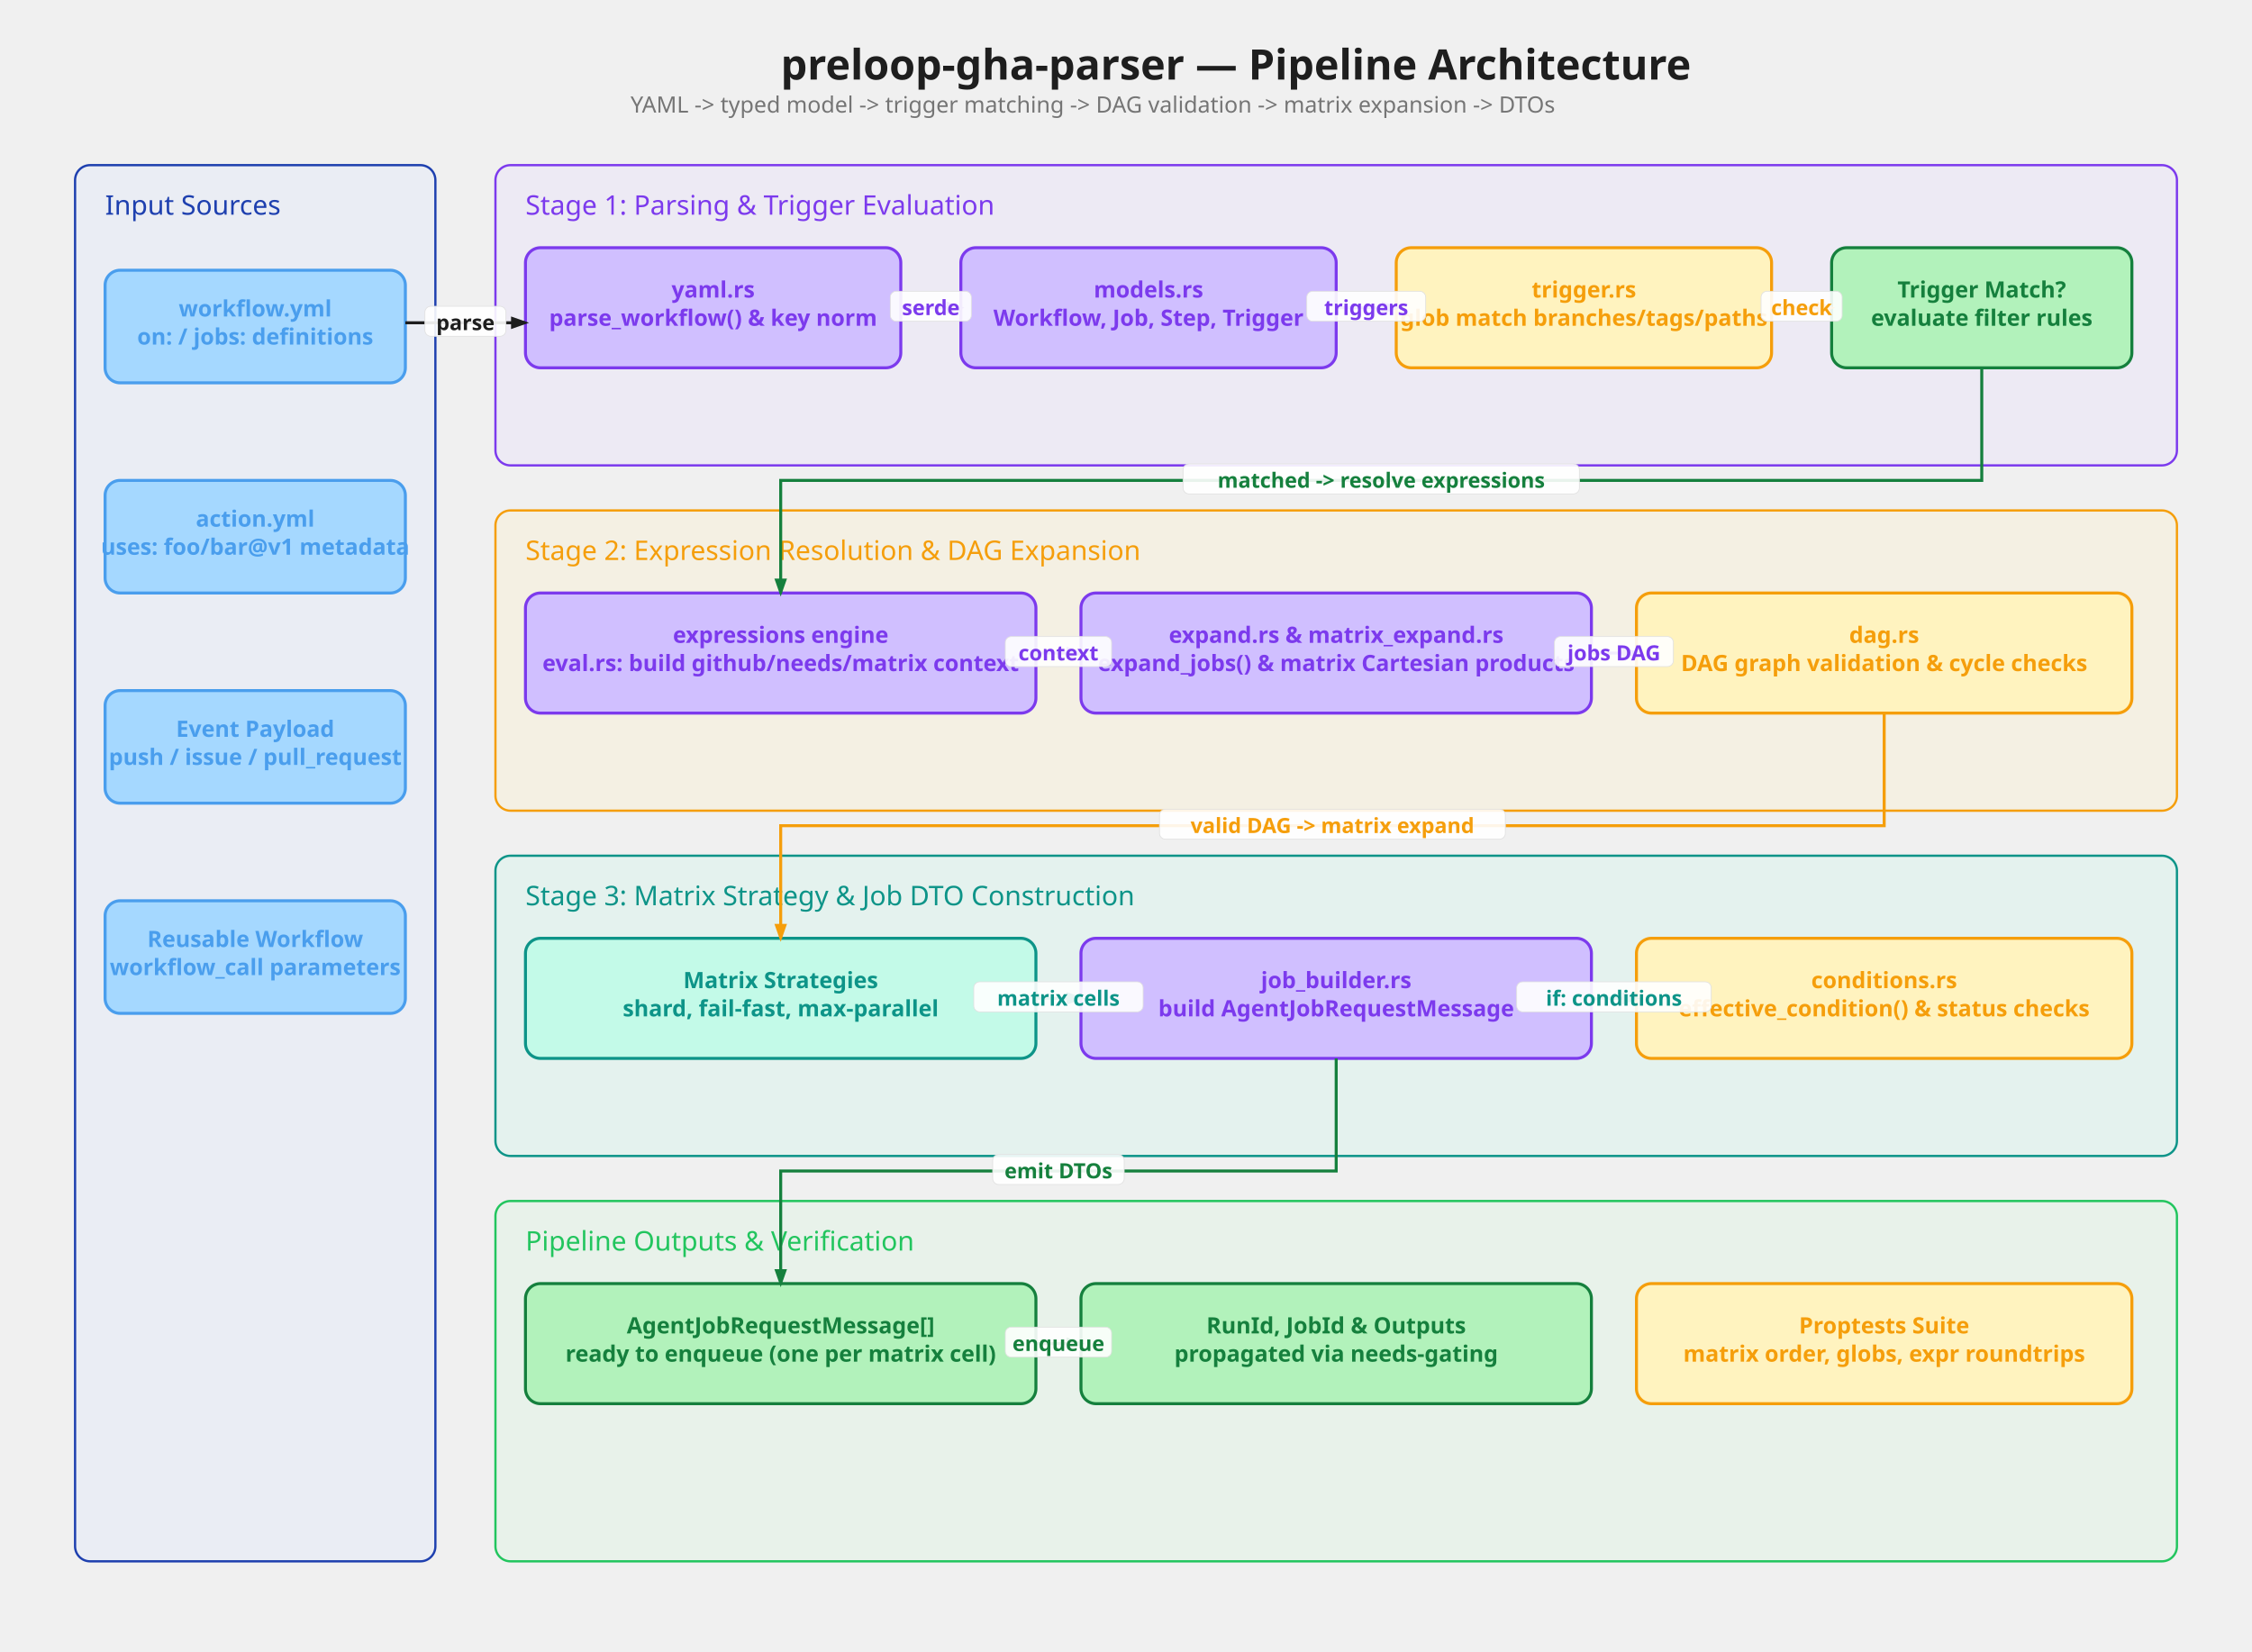
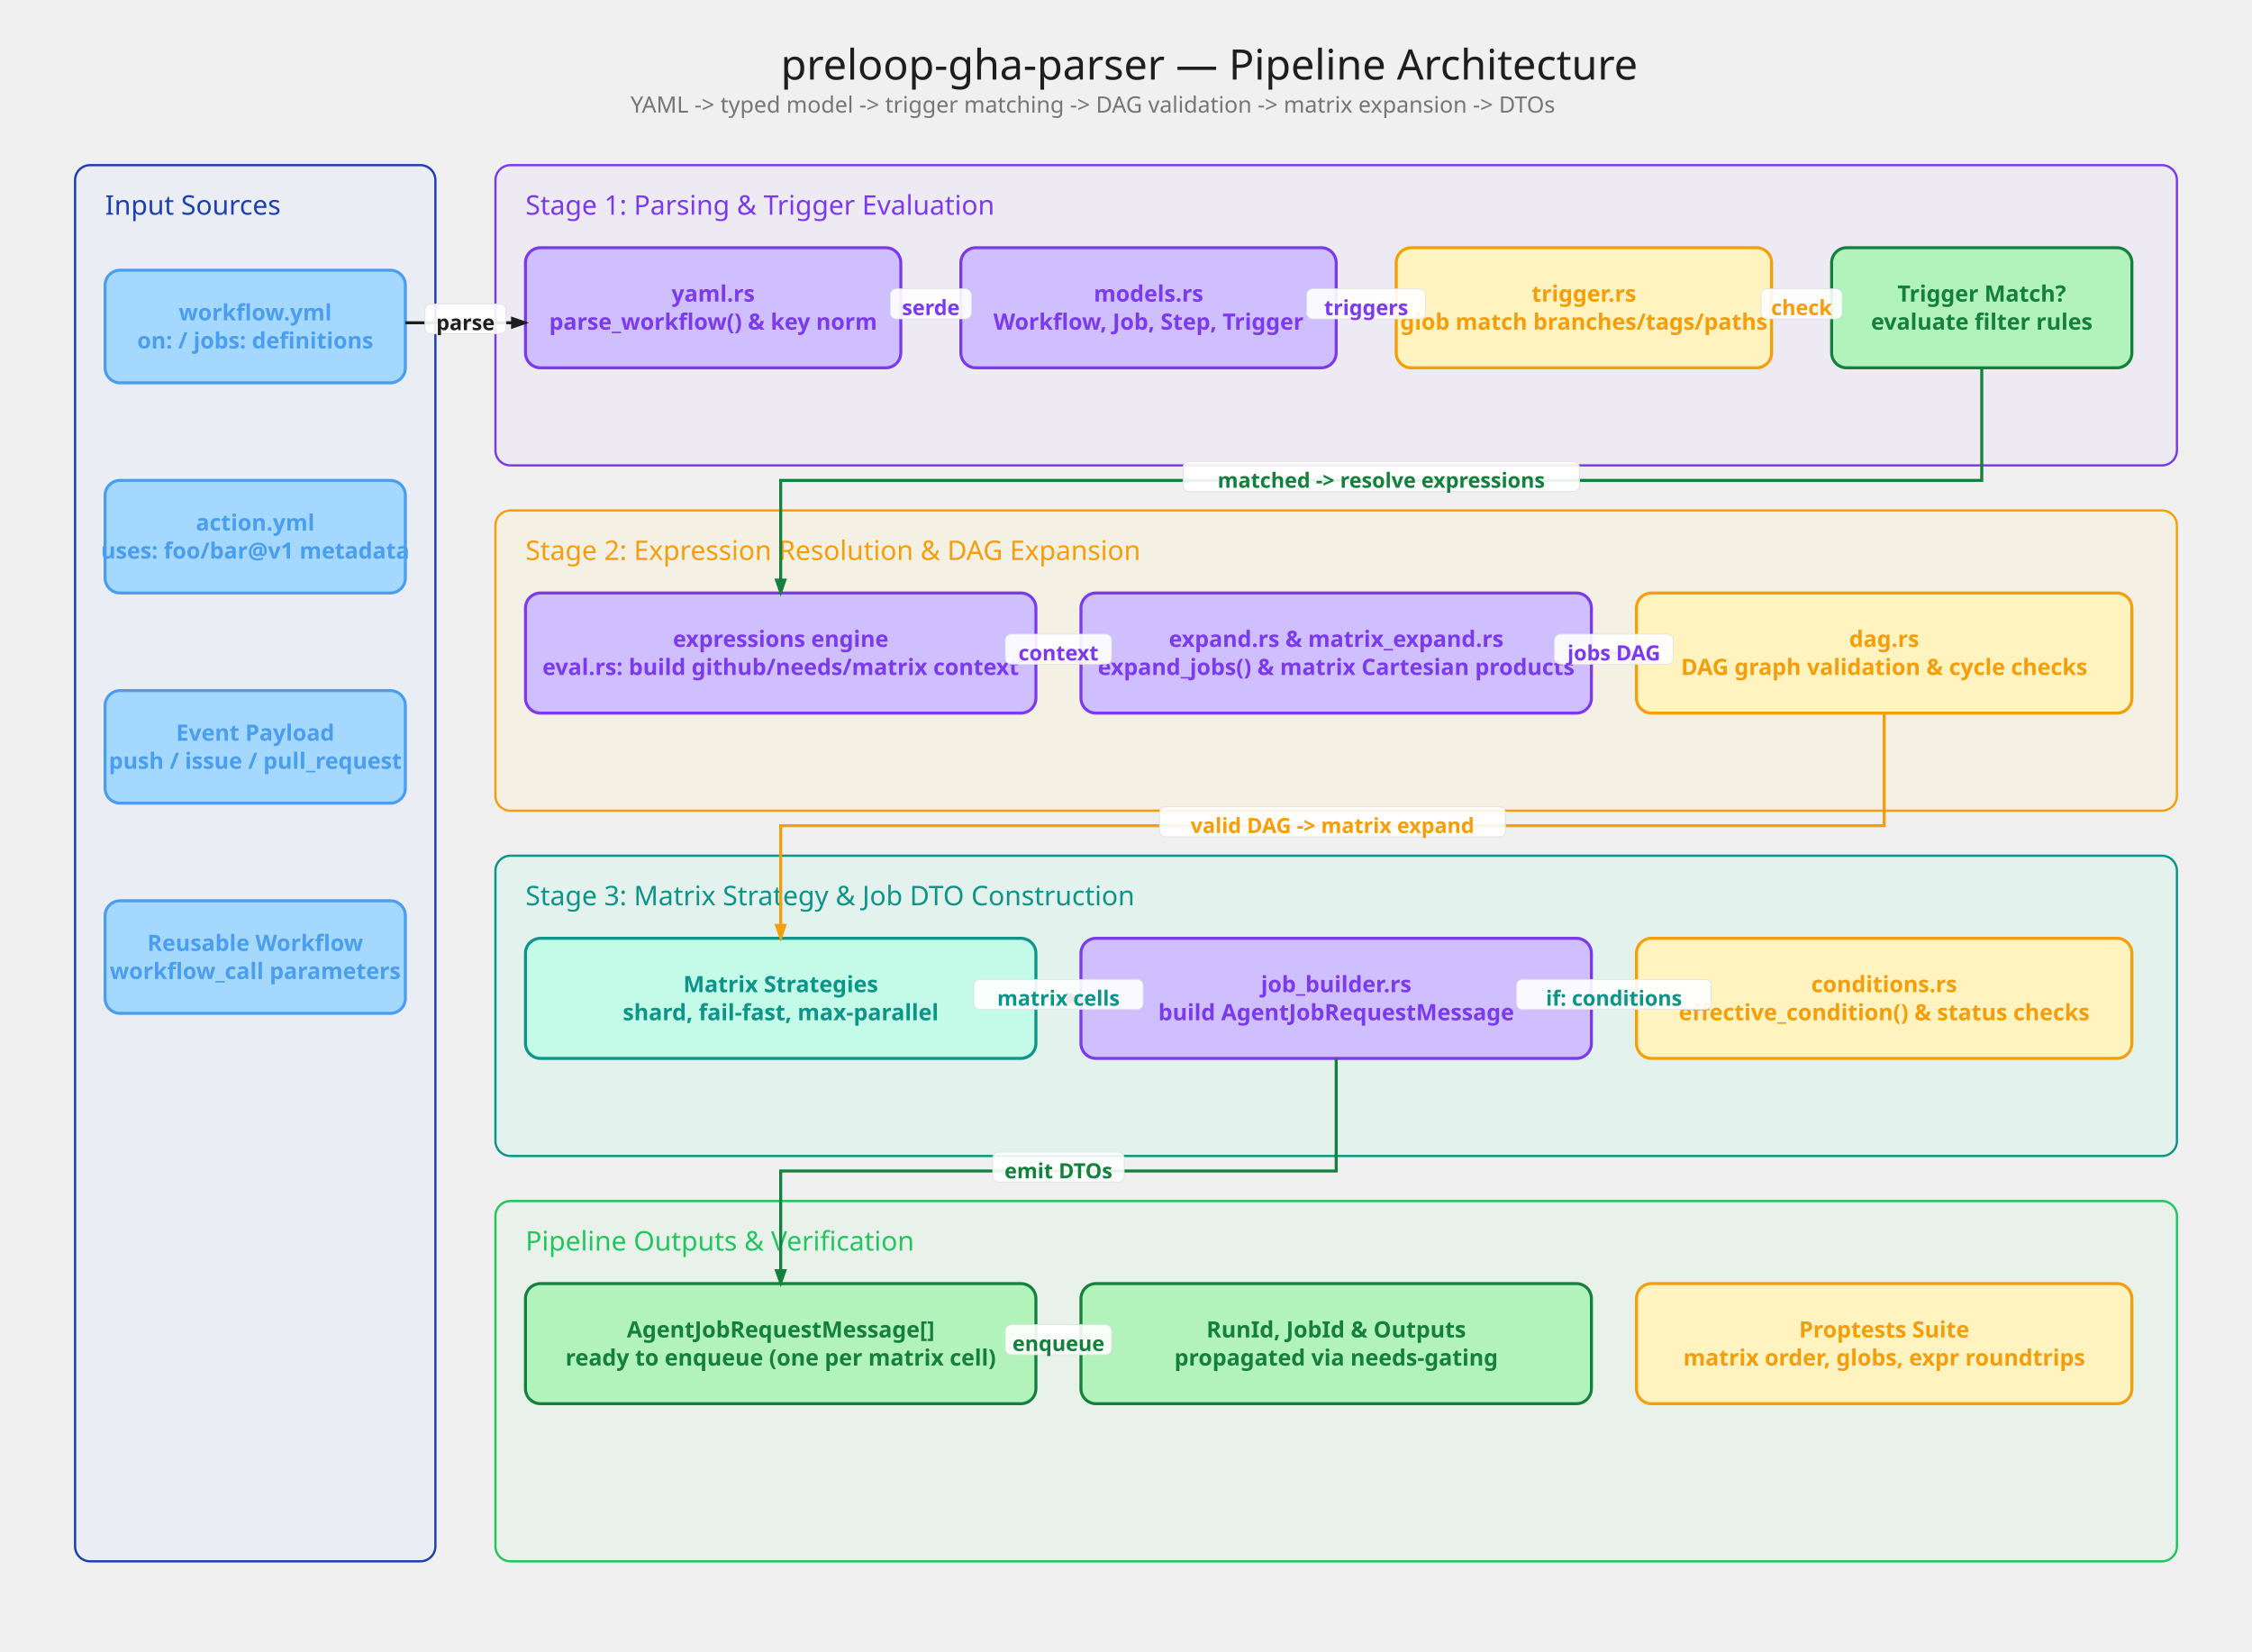
<svg xmlns="http://www.w3.org/2000/svg" viewBox="0 0 1500 1100" width="1500" height="1100" style="background:#fff">
  <defs>
    <marker id="ah-dark" viewBox="0 0 10 10" refX="8" refY="5" markerWidth="6" markerHeight="6" orient="auto-start-reverse">
      <path d="M 0 1.5 L 10 5 L 0 8.5 z" fill="#1e1e1e" />
    </marker>
    <marker id="ah-green" viewBox="0 0 10 10" refX="8" refY="5" markerWidth="6" markerHeight="6" orient="auto-start-reverse">
      <path d="M 0 1.5 L 10 5 L 0 8.5 z" fill="#15803d" />
    </marker>
    <marker id="ah-purple" viewBox="0 0 10 10" refX="8" refY="5" markerWidth="6" markerHeight="6" orient="auto-start-reverse">
      <path d="M 0 1.5 L 10 5 L 0 8.5 z" fill="#7c3aed" />
    </marker>
-     <marker id="ah-amber" viewBox="0 0 10 10" refX="8" refY="5" markerWidth="6" markerHeight="6" orient="auto-start-reverse">
+     <marker id="ah-orange" viewBox="0 0 10 10" refX="8" refY="5" markerWidth="6" markerHeight="6" orient="auto-start-reverse">
      <path d="M 0 1.5 L 10 5 L 0 8.5 z" fill="#f59e0b" />
    </marker>
-     <marker id="ah-blue" viewBox="0 0 10 10" refX="8" refY="5" markerWidth="6" markerHeight="6" orient="auto-start-reverse">
-       <path d="M 0 1.5 L 10 5 L 0 8.5 z" fill="#4a9eed" />
-     </marker>
-     <marker id="ah-magenta" viewBox="0 0 10 10" refX="8" refY="5" markerWidth="6" markerHeight="6" orient="auto-start-reverse">
-       <path d="M 0 1.5 L 10 5 L 0 8.5 z" fill="#a21caf" />
-     </marker>
-     <marker id="ah-teal" viewBox="0 0 10 10" refX="8" refY="5" markerWidth="6" markerHeight="6" orient="auto-start-reverse">
-       <path d="M 0 1.5 L 10 5 L 0 8.5 z" fill="#0d9488" />
-     </marker>
-     <marker id="ah-red" viewBox="0 0 10 10" refX="8" refY="5" markerWidth="6" markerHeight="6" orient="auto-start-reverse">
-       <path d="M 0 1.5 L 10 5 L 0 8.5 z" fill="#ef4444" />
-     </marker>
-     <marker id="ah-orange" viewBox="0 0 10 10" refX="8" refY="5" markerWidth="6" markerHeight="6" orient="auto-start-reverse">
-       <path d="M 0 1.5 L 10 5 L 0 8.5 z" fill="#b45309" />
-     </marker>
-     <marker id="ah-navy" viewBox="0 0 10 10" refX="8" refY="5" markerWidth="6" markerHeight="6" orient="auto-start-reverse">
-       <path d="M 0 1.5 L 10 5 L 0 8.5 z" fill="#1e40af" />
-     </marker>
-     <marker id="ah-darkred" viewBox="0 0 10 10" refX="8" refY="5" markerWidth="6" markerHeight="6" orient="auto-start-reverse">
-       <path d="M 0 1.5 L 10 5 L 0 8.5 z" fill="#7f1d1d" />
-     </marker>
-     <marker id="ah-deepviolet" viewBox="0 0 10 10" refX="8" refY="5" markerWidth="6" markerHeight="6" orient="auto-start-reverse">
-       <path d="M 0 1.5 L 10 5 L 0 8.5 z" fill="#5b21b6" />
-     </marker>
-     <marker id="ah-darkteal" viewBox="0 0 10 10" refX="8" refY="5" markerWidth="6" markerHeight="6" orient="auto-start-reverse">
-       <path d="M 0 1.5 L 10 5 L 0 8.5 z" fill="#0f766e" />
-     </marker>
-     <marker id="arrowhead" viewBox="0 0 10 10" refX="8" refY="5" markerWidth="6" markerHeight="6" orient="auto-start-reverse">
-       <path d="M 0 1.5 L 10 5 L 0 8.5 z" fill="#1e1e1e" />
-     </marker>
  </defs>
-   <text x="520" y="53.0" font-size="28" font-family="system-ui, sans-serif" fill="#1e1e1e" font-weight="700">preloop-gha-parser — Pipeline Architecture</text>
-   <text x="420" y="75.0" font-size="15" font-family="system-ui, sans-serif" fill="#757575" font-weight="500">YAML -&gt; typed model -&gt; trigger matching -&gt; DAG validation -&gt; matrix expansion -&gt; DTOs</text>
+   <text x="520" y="53.0" font-size="28" font-family="system-ui, sans-serif" fill="#1e1e1e" font-weight="500">preloop-gha-parser — Pipeline Architecture</text>
+   <text x="420" y="75.0" font-size="15" font-family="system-ui, sans-serif" fill="#757575" font-weight="400">YAML -&gt; typed model -&gt; trigger matching -&gt; DAG validation -&gt; matrix expansion -&gt; DTOs</text>
  <rect x="50" y="110" width="240" height="930" rx="10" fill="#dbe4ff" fill-opacity="0.25" stroke="#1e40af" stroke-width="1.5" />
  <text x="70" y="143.0" font-size="18" font-family="system-ui, sans-serif" fill="#1e40af" font-weight="500">Input Sources</text>
  <rect x="70" y="180" width="200" height="75" rx="10" fill="#a5d8ff" stroke="#4a9eed" stroke-width="2" />
-   <text x="170.0" y="210.8" text-anchor="middle" font-size="15" font-family="system-ui, sans-serif" fill="#4a9eed" font-weight="600">workflow.yml</text>
-   <text x="170.0" y="229.5" text-anchor="middle" font-size="15" font-family="system-ui, sans-serif" fill="#4a9eed" font-weight="600">on: / jobs: definitions</text>
+   <text x="170" y="213.4" text-anchor="middle" font-size="15" font-family="system-ui, sans-serif" fill="#4a9eed" font-weight="600">workflow.yml</text>
+   <text x="170" y="232.1" text-anchor="middle" font-size="15" font-family="system-ui, sans-serif" fill="#4a9eed" font-weight="600">on: / jobs: definitions</text>
  <rect x="70" y="320" width="200" height="75" rx="10" fill="#a5d8ff" stroke="#4a9eed" stroke-width="2" />
-   <text x="170.0" y="350.8" text-anchor="middle" font-size="15" font-family="system-ui, sans-serif" fill="#4a9eed" font-weight="600">action.yml</text>
-   <text x="170.0" y="369.5" text-anchor="middle" font-size="15" font-family="system-ui, sans-serif" fill="#4a9eed" font-weight="600">uses: foo/bar@v1 metadata</text>
+   <text x="170" y="353.4" text-anchor="middle" font-size="15" font-family="system-ui, sans-serif" fill="#4a9eed" font-weight="600">action.yml</text>
+   <text x="170" y="372.1" text-anchor="middle" font-size="15" font-family="system-ui, sans-serif" fill="#4a9eed" font-weight="600">uses: foo/bar@v1 metadata</text>
  <rect x="70" y="460" width="200" height="75" rx="10" fill="#a5d8ff" stroke="#4a9eed" stroke-width="2" />
-   <text x="170.0" y="490.8" text-anchor="middle" font-size="15" font-family="system-ui, sans-serif" fill="#4a9eed" font-weight="600">Event Payload</text>
-   <text x="170.0" y="509.5" text-anchor="middle" font-size="15" font-family="system-ui, sans-serif" fill="#4a9eed" font-weight="600">push / issue / pull_request</text>
+   <text x="170" y="493.4" text-anchor="middle" font-size="15" font-family="system-ui, sans-serif" fill="#4a9eed" font-weight="600">Event Payload</text>
+   <text x="170" y="512.1" text-anchor="middle" font-size="15" font-family="system-ui, sans-serif" fill="#4a9eed" font-weight="600">push / issue / pull_request</text>
  <rect x="70" y="600" width="200" height="75" rx="10" fill="#a5d8ff" stroke="#4a9eed" stroke-width="2" />
-   <text x="170.0" y="630.8" text-anchor="middle" font-size="15" font-family="system-ui, sans-serif" fill="#4a9eed" font-weight="600">Reusable Workflow</text>
-   <text x="170.0" y="649.5" text-anchor="middle" font-size="15" font-family="system-ui, sans-serif" fill="#4a9eed" font-weight="600">workflow_call parameters</text>
+   <text x="170" y="633.4" text-anchor="middle" font-size="15" font-family="system-ui, sans-serif" fill="#4a9eed" font-weight="600">Reusable Workflow</text>
+   <text x="170" y="652.1" text-anchor="middle" font-size="15" font-family="system-ui, sans-serif" fill="#4a9eed" font-weight="600">workflow_call parameters</text>
  <rect x="330" y="110" width="1120" height="200" rx="10" fill="#e5dbff" fill-opacity="0.25" stroke="#7c3aed" stroke-width="1.5" />
  <text x="350" y="143.0" font-size="18" font-family="system-ui, sans-serif" fill="#7c3aed" font-weight="500">Stage 1: Parsing &amp; Trigger Evaluation</text>
  <rect x="350" y="165" width="250" height="80" rx="10" fill="#d0bfff" stroke="#7c3aed" stroke-width="2" />
-   <text x="475.0" y="198.2" text-anchor="middle" font-size="15" font-family="system-ui, sans-serif" fill="#7c3aed" font-weight="600">yaml.rs</text>
-   <text x="475.0" y="217.0" text-anchor="middle" font-size="15" font-family="system-ui, sans-serif" fill="#7c3aed" font-weight="600">parse_workflow() &amp; key norm</text>
+   <text x="475" y="200.9" text-anchor="middle" font-size="15" font-family="system-ui, sans-serif" fill="#7c3aed" font-weight="600">yaml.rs</text>
+   <text x="475" y="219.6" text-anchor="middle" font-size="15" font-family="system-ui, sans-serif" fill="#7c3aed" font-weight="600">parse_workflow() &amp; key norm</text>
  <rect x="640" y="165" width="250" height="80" rx="10" fill="#d0bfff" stroke="#7c3aed" stroke-width="2" />
-   <text x="765.0" y="198.2" text-anchor="middle" font-size="15" font-family="system-ui, sans-serif" fill="#7c3aed" font-weight="600">models.rs</text>
-   <text x="765.0" y="217.0" text-anchor="middle" font-size="15" font-family="system-ui, sans-serif" fill="#7c3aed" font-weight="600">Workflow, Job, Step, Trigger</text>
+   <text x="765" y="200.9" text-anchor="middle" font-size="15" font-family="system-ui, sans-serif" fill="#7c3aed" font-weight="600">models.rs</text>
+   <text x="765" y="219.6" text-anchor="middle" font-size="15" font-family="system-ui, sans-serif" fill="#7c3aed" font-weight="600">Workflow, Job, Step, Trigger</text>
  <rect x="930" y="165" width="250" height="80" rx="10" fill="#fff3bf" stroke="#f59e0b" stroke-width="2" />
-   <text x="1055.0" y="198.2" text-anchor="middle" font-size="15" font-family="system-ui, sans-serif" fill="#f59e0b" font-weight="600">trigger.rs</text>
-   <text x="1055.0" y="217.0" text-anchor="middle" font-size="15" font-family="system-ui, sans-serif" fill="#f59e0b" font-weight="600">glob match branches/tags/paths</text>
+   <text x="1055" y="200.9" text-anchor="middle" font-size="15" font-family="system-ui, sans-serif" fill="#f59e0b" font-weight="600">trigger.rs</text>
+   <text x="1055" y="219.6" text-anchor="middle" font-size="15" font-family="system-ui, sans-serif" fill="#f59e0b" font-weight="600">glob match branches/tags/paths</text>
  <rect x="1220" y="165" width="200" height="80" rx="10" fill="#b2f2bb" stroke="#15803d" stroke-width="2" />
-   <text x="1320.0" y="198.2" text-anchor="middle" font-size="15" font-family="system-ui, sans-serif" fill="#15803d" font-weight="600">Trigger Match?</text>
-   <text x="1320.0" y="217.0" text-anchor="middle" font-size="15" font-family="system-ui, sans-serif" fill="#15803d" font-weight="600">evaluate filter rules</text>
+   <text x="1320" y="200.9" text-anchor="middle" font-size="15" font-family="system-ui, sans-serif" fill="#15803d" font-weight="600">Trigger Match?</text>
+   <text x="1320" y="219.6" text-anchor="middle" font-size="15" font-family="system-ui, sans-serif" fill="#15803d" font-weight="600">evaluate filter rules</text>
  <rect x="330" y="340" width="1120" height="200" rx="10" fill="#fff3bf" fill-opacity="0.25" stroke="#f59e0b" stroke-width="1.5" />
  <text x="350" y="373.0" font-size="18" font-family="system-ui, sans-serif" fill="#f59e0b" font-weight="500">Stage 2: Expression Resolution &amp; DAG Expansion</text>
  <rect x="350" y="395" width="340" height="80" rx="10" fill="#d0bfff" stroke="#7c3aed" stroke-width="2" />
-   <text x="520.0" y="428.2" text-anchor="middle" font-size="15" font-family="system-ui, sans-serif" fill="#7c3aed" font-weight="600">expressions engine</text>
-   <text x="520.0" y="447.0" text-anchor="middle" font-size="15" font-family="system-ui, sans-serif" fill="#7c3aed" font-weight="600">eval.rs: build github/needs/matrix context</text>
+   <text x="520" y="430.9" text-anchor="middle" font-size="15" font-family="system-ui, sans-serif" fill="#7c3aed" font-weight="600">expressions engine</text>
+   <text x="520" y="449.6" text-anchor="middle" font-size="15" font-family="system-ui, sans-serif" fill="#7c3aed" font-weight="600">eval.rs: build github/needs/matrix context</text>
  <rect x="720" y="395" width="340" height="80" rx="10" fill="#d0bfff" stroke="#7c3aed" stroke-width="2" />
-   <text x="890.0" y="428.2" text-anchor="middle" font-size="15" font-family="system-ui, sans-serif" fill="#7c3aed" font-weight="600">expand.rs &amp; matrix_expand.rs</text>
-   <text x="890.0" y="447.0" text-anchor="middle" font-size="15" font-family="system-ui, sans-serif" fill="#7c3aed" font-weight="600">expand_jobs() &amp; matrix Cartesian products</text>
+   <text x="890" y="430.9" text-anchor="middle" font-size="15" font-family="system-ui, sans-serif" fill="#7c3aed" font-weight="600">expand.rs &amp; matrix_expand.rs</text>
+   <text x="890" y="449.6" text-anchor="middle" font-size="15" font-family="system-ui, sans-serif" fill="#7c3aed" font-weight="600">expand_jobs() &amp; matrix Cartesian products</text>
  <rect x="1090" y="395" width="330" height="80" rx="10" fill="#fff3bf" stroke="#f59e0b" stroke-width="2" />
-   <text x="1255.0" y="428.2" text-anchor="middle" font-size="15" font-family="system-ui, sans-serif" fill="#f59e0b" font-weight="600">dag.rs</text>
-   <text x="1255.0" y="447.0" text-anchor="middle" font-size="15" font-family="system-ui, sans-serif" fill="#f59e0b" font-weight="600">DAG graph validation &amp; cycle checks</text>
+   <text x="1255" y="430.9" text-anchor="middle" font-size="15" font-family="system-ui, sans-serif" fill="#f59e0b" font-weight="600">dag.rs</text>
+   <text x="1255" y="449.6" text-anchor="middle" font-size="15" font-family="system-ui, sans-serif" fill="#f59e0b" font-weight="600">DAG graph validation &amp; cycle checks</text>
  <rect x="330" y="570" width="1120" height="200" rx="10" fill="#c3fae8" fill-opacity="0.25" stroke="#0d9488" stroke-width="1.5" />
  <text x="350" y="603.0" font-size="18" font-family="system-ui, sans-serif" fill="#0d9488" font-weight="500">Stage 3: Matrix Strategy &amp; Job DTO Construction</text>
  <rect x="350" y="625" width="340" height="80" rx="10" fill="#c3fae8" stroke="#0d9488" stroke-width="2" />
-   <text x="520.0" y="658.2" text-anchor="middle" font-size="15" font-family="system-ui, sans-serif" fill="#0d9488" font-weight="600">Matrix Strategies</text>
-   <text x="520.0" y="677.0" text-anchor="middle" font-size="15" font-family="system-ui, sans-serif" fill="#0d9488" font-weight="600">shard, fail-fast, max-parallel</text>
+   <text x="520" y="660.9" text-anchor="middle" font-size="15" font-family="system-ui, sans-serif" fill="#0d9488" font-weight="600">Matrix Strategies</text>
+   <text x="520" y="679.6" text-anchor="middle" font-size="15" font-family="system-ui, sans-serif" fill="#0d9488" font-weight="600">shard, fail-fast, max-parallel</text>
  <rect x="720" y="625" width="340" height="80" rx="10" fill="#d0bfff" stroke="#7c3aed" stroke-width="2" />
-   <text x="890.0" y="658.2" text-anchor="middle" font-size="15" font-family="system-ui, sans-serif" fill="#7c3aed" font-weight="600">job_builder.rs</text>
-   <text x="890.0" y="677.0" text-anchor="middle" font-size="15" font-family="system-ui, sans-serif" fill="#7c3aed" font-weight="600">build AgentJobRequestMessage</text>
+   <text x="890" y="660.9" text-anchor="middle" font-size="15" font-family="system-ui, sans-serif" fill="#7c3aed" font-weight="600">job_builder.rs</text>
+   <text x="890" y="679.6" text-anchor="middle" font-size="15" font-family="system-ui, sans-serif" fill="#7c3aed" font-weight="600">build AgentJobRequestMessage</text>
  <rect x="1090" y="625" width="330" height="80" rx="10" fill="#fff3bf" stroke="#f59e0b" stroke-width="2" />
-   <text x="1255.0" y="658.2" text-anchor="middle" font-size="15" font-family="system-ui, sans-serif" fill="#f59e0b" font-weight="600">conditions.rs</text>
-   <text x="1255.0" y="677.0" text-anchor="middle" font-size="15" font-family="system-ui, sans-serif" fill="#f59e0b" font-weight="600">effective_condition() &amp; status checks</text>
+   <text x="1255" y="660.9" text-anchor="middle" font-size="15" font-family="system-ui, sans-serif" fill="#f59e0b" font-weight="600">conditions.rs</text>
+   <text x="1255" y="679.6" text-anchor="middle" font-size="15" font-family="system-ui, sans-serif" fill="#f59e0b" font-weight="600">effective_condition() &amp; status checks</text>
  <rect x="330" y="800" width="1120" height="240" rx="10" fill="#d3f9d8" fill-opacity="0.25" stroke="#22c55e" stroke-width="1.5" />
  <text x="350" y="833.0" font-size="18" font-family="system-ui, sans-serif" fill="#22c55e" font-weight="500">Pipeline Outputs &amp; Verification</text>
  <rect x="350" y="855" width="340" height="80" rx="10" fill="#b2f2bb" stroke="#15803d" stroke-width="2" />
-   <text x="520.0" y="888.2" text-anchor="middle" font-size="15" font-family="system-ui, sans-serif" fill="#15803d" font-weight="600">AgentJobRequestMessage[]</text>
-   <text x="520.0" y="907.0" text-anchor="middle" font-size="15" font-family="system-ui, sans-serif" fill="#15803d" font-weight="600">ready to enqueue (one per matrix cell)</text>
+   <text x="520" y="890.9" text-anchor="middle" font-size="15" font-family="system-ui, sans-serif" fill="#15803d" font-weight="600">AgentJobRequestMessage[]</text>
+   <text x="520" y="909.6" text-anchor="middle" font-size="15" font-family="system-ui, sans-serif" fill="#15803d" font-weight="600">ready to enqueue (one per matrix cell)</text>
  <rect x="720" y="855" width="340" height="80" rx="10" fill="#b2f2bb" stroke="#15803d" stroke-width="2" />
-   <text x="890.0" y="888.2" text-anchor="middle" font-size="15" font-family="system-ui, sans-serif" fill="#15803d" font-weight="600">RunId, JobId &amp; Outputs</text>
-   <text x="890.0" y="907.0" text-anchor="middle" font-size="15" font-family="system-ui, sans-serif" fill="#15803d" font-weight="600">propagated via needs-gating</text>
+   <text x="890" y="890.9" text-anchor="middle" font-size="15" font-family="system-ui, sans-serif" fill="#15803d" font-weight="600">RunId, JobId &amp; Outputs</text>
+   <text x="890" y="909.6" text-anchor="middle" font-size="15" font-family="system-ui, sans-serif" fill="#15803d" font-weight="600">propagated via needs-gating</text>
  <rect x="1090" y="855" width="330" height="80" rx="10" fill="#fff3bf" stroke="#f59e0b" stroke-width="2" />
-   <text x="1255.0" y="888.2" text-anchor="middle" font-size="15" font-family="system-ui, sans-serif" fill="#f59e0b" font-weight="600">Proptests Suite</text>
-   <text x="1255.0" y="907.0" text-anchor="middle" font-size="15" font-family="system-ui, sans-serif" fill="#f59e0b" font-weight="600">matrix order, globs, expr roundtrips</text>
-   <path d="M 270.0,215.0 L 350.0,215.0" stroke="#1e1e1e" stroke-width="2" marker-end="url(#ah-dark)" fill="none" />
-   <rect x="283.0" y="204.0" width="54.0" height="20.0" rx="4" fill="#ffffff" fill-opacity="0.9" stroke="#e0e0e0" stroke-width="0.5" />
+   <text x="1255" y="890.9" text-anchor="middle" font-size="15" font-family="system-ui, sans-serif" fill="#f59e0b" font-weight="600">Proptests Suite</text>
+   <text x="1255" y="909.6" text-anchor="middle" font-size="15" font-family="system-ui, sans-serif" fill="#f59e0b" font-weight="600">matrix order, globs, expr roundtrips</text>
+   <path d="M 270,215 L 350,215" stroke="#1e1e1e" stroke-width="2" marker-end="url(#ah-dark)" fill="none" />
+   <rect x="283.0" y="202.4" width="54.0" height="20.0" rx="4" fill="#ffffff" fill-opacity="0.9" stroke="#e0e0e0" stroke-width="0.5" />
  <text x="310.0" y="219.9" text-anchor="middle" font-size="14" font-family="system-ui, sans-serif" fill="#1e1e1e" font-weight="600">parse</text>
-   <path d="M 600.0,205.0 L 640.0,205.0" stroke="#7c3aed" stroke-width="2" marker-end="url(#ah-purple)" fill="none" />
-   <rect x="593.0" y="194.0" width="54.0" height="20.0" rx="4" fill="#ffffff" fill-opacity="0.9" stroke="#e0e0e0" stroke-width="0.5" />
+   <path d="M 600,205 L 640,205" stroke="#7c3aed" stroke-width="2" marker-end="url(#ah-purple)" fill="none" />
+   <rect x="593.0" y="192.4" width="54.0" height="20.0" rx="4" fill="#ffffff" fill-opacity="0.9" stroke="#e0e0e0" stroke-width="0.5" />
  <text x="620.0" y="209.9" text-anchor="middle" font-size="14" font-family="system-ui, sans-serif" fill="#7c3aed" font-weight="600">serde</text>
-   <path d="M 890.0,205.0 L 930.0,205.0" stroke="#7c3aed" stroke-width="2" marker-end="url(#ah-purple)" fill="none" />
-   <rect x="870.4" y="194.0" width="79.2" height="20.0" rx="4" fill="#ffffff" fill-opacity="0.9" stroke="#e0e0e0" stroke-width="0.5" />
+   <path d="M 890,205 L 930,205" stroke="#7c3aed" stroke-width="2" marker-end="url(#ah-purple)" fill="none" />
+   <rect x="870.4" y="192.4" width="79.2" height="20.0" rx="4" fill="#ffffff" fill-opacity="0.9" stroke="#e0e0e0" stroke-width="0.5" />
  <text x="910.0" y="209.9" text-anchor="middle" font-size="14" font-family="system-ui, sans-serif" fill="#7c3aed" font-weight="600">triggers</text>
-   <path d="M 1180.0,205.0 L 1220.0,205.0" stroke="#f59e0b" stroke-width="2" marker-end="url(#ah-amber)" fill="none" />
-   <rect x="1173.0" y="194.0" width="54.0" height="20.0" rx="4" fill="#ffffff" fill-opacity="0.9" stroke="#e0e0e0" stroke-width="0.5" />
+   <path d="M 1180,205 L 1220,205" stroke="#f59e0b" stroke-width="2" marker-end="url(#ah-orange)" fill="none" />
+   <rect x="1173.0" y="192.4" width="54.0" height="20.0" rx="4" fill="#ffffff" fill-opacity="0.9" stroke="#e0e0e0" stroke-width="0.5" />
  <text x="1200.0" y="209.9" text-anchor="middle" font-size="14" font-family="system-ui, sans-serif" fill="#f59e0b" font-weight="600">check</text>
-   <path d="M 1320.0,245.0 L 1320.0,320.0 L 520.0,320.0 L 520.0,395.0" stroke="#15803d" stroke-width="2" marker-end="url(#ah-green)" fill="none" />
-   <rect x="788.0" y="309.0" width="264.0" height="20.0" rx="4" fill="#ffffff" fill-opacity="0.9" stroke="#e0e0e0" stroke-width="0.5" />
+   <path d="M 1320,245 L 1320,320 L 520,320 L 520,395" stroke="#15803d" stroke-width="2" marker-end="url(#ah-green)" fill="none" />
+   <rect x="788.0" y="307.4" width="264.0" height="20.0" rx="4" fill="#ffffff" fill-opacity="0.9" stroke="#e0e0e0" stroke-width="0.5" />
  <text x="920.0" y="324.9" text-anchor="middle" font-size="14" font-family="system-ui, sans-serif" fill="#15803d" font-weight="600">matched -&gt; resolve expressions</text>
-   <path d="M 690.0,435.0 L 720.0,435.0" stroke="#7c3aed" stroke-width="2" marker-end="url(#ah-purple)" fill="none" />
-   <rect x="669.6" y="424.0" width="70.8" height="20.0" rx="4" fill="#ffffff" fill-opacity="0.9" stroke="#e0e0e0" stroke-width="0.5" />
+   <path d="M 690,435 L 720,435" stroke="#7c3aed" stroke-width="2" marker-end="url(#ah-purple)" fill="none" />
+   <rect x="669.6" y="422.4" width="70.8" height="20.0" rx="4" fill="#ffffff" fill-opacity="0.9" stroke="#e0e0e0" stroke-width="0.5" />
  <text x="705.0" y="439.9" text-anchor="middle" font-size="14" font-family="system-ui, sans-serif" fill="#7c3aed" font-weight="600">context</text>
-   <path d="M 1060.0,435.0 L 1090.0,435.0" stroke="#7c3aed" stroke-width="2" marker-end="url(#ah-purple)" fill="none" />
-   <rect x="1035.4" y="424.0" width="79.2" height="20.0" rx="4" fill="#ffffff" fill-opacity="0.9" stroke="#e0e0e0" stroke-width="0.5" />
+   <path d="M 1060,435 L 1090,435" stroke="#7c3aed" stroke-width="2" marker-end="url(#ah-purple)" fill="none" />
+   <rect x="1035.4" y="422.4" width="79.2" height="20.0" rx="4" fill="#ffffff" fill-opacity="0.9" stroke="#e0e0e0" stroke-width="0.5" />
  <text x="1075.0" y="439.9" text-anchor="middle" font-size="14" font-family="system-ui, sans-serif" fill="#7c3aed" font-weight="600">jobs DAG</text>
-   <path d="M 1255.0,475.0 L 1255.0,550.0 L 520.0,550.0 L 520.0,625.0" stroke="#f59e0b" stroke-width="2" marker-end="url(#ah-amber)" fill="none" />
-   <rect x="772.3" y="539.0" width="230.4" height="20.0" rx="4" fill="#ffffff" fill-opacity="0.9" stroke="#e0e0e0" stroke-width="0.5" />
+   <path d="M 1255,475 L 1255,550 L 520,550 L 520,625" stroke="#f59e0b" stroke-width="2" marker-end="url(#ah-orange)" fill="none" />
+   <rect x="772.3" y="537.4" width="230.4" height="20.0" rx="4" fill="#ffffff" fill-opacity="0.9" stroke="#e0e0e0" stroke-width="0.5" />
  <text x="887.5" y="554.9" text-anchor="middle" font-size="14" font-family="system-ui, sans-serif" fill="#f59e0b" font-weight="600">valid DAG -&gt; matrix expand</text>
-   <path d="M 690.0,665.0 L 720.0,665.0" stroke="#0d9488" stroke-width="2" marker-end="url(#ah-teal)" fill="none" />
-   <rect x="648.6" y="654.0" width="112.8" height="20.0" rx="4" fill="#ffffff" fill-opacity="0.9" stroke="#e0e0e0" stroke-width="0.5" />
+   <path d="M 690,665 L 720,665" stroke="#0d9488" stroke-width="2" marker-end="url(#ah-dark)" fill="none" />
+   <rect x="648.6" y="652.4" width="112.8" height="20.0" rx="4" fill="#ffffff" fill-opacity="0.9" stroke="#e0e0e0" stroke-width="0.5" />
  <text x="705.0" y="669.9" text-anchor="middle" font-size="14" font-family="system-ui, sans-serif" fill="#0d9488" font-weight="600">matrix cells</text>
-   <path d="M 1060.0,665.0 L 1090.0,665.0" stroke="#0d9488" stroke-width="2" marker-end="url(#ah-teal)" fill="none" />
-   <rect x="1010.2" y="654.0" width="129.6" height="20.0" rx="4" fill="#ffffff" fill-opacity="0.9" stroke="#e0e0e0" stroke-width="0.5" />
+   <path d="M 1060,665 L 1090,665" stroke="#0d9488" stroke-width="2" marker-end="url(#ah-dark)" fill="none" />
+   <rect x="1010.2" y="652.4" width="129.6" height="20.0" rx="4" fill="#ffffff" fill-opacity="0.9" stroke="#e0e0e0" stroke-width="0.5" />
  <text x="1075.0" y="669.9" text-anchor="middle" font-size="14" font-family="system-ui, sans-serif" fill="#0d9488" font-weight="600">if: conditions</text>
-   <path d="M 890.0,705.0 L 890.0,780.0 L 520.0,780.0 L 520.0,855.0" stroke="#15803d" stroke-width="2" marker-end="url(#ah-green)" fill="none" />
-   <rect x="661.2" y="769.0" width="87.6" height="20.0" rx="4" fill="#ffffff" fill-opacity="0.9" stroke="#e0e0e0" stroke-width="0.5" />
+   <path d="M 890,705 L 890,780 L 520,780 L 520,855" stroke="#15803d" stroke-width="2" marker-end="url(#ah-green)" fill="none" />
+   <rect x="661.2" y="767.4" width="87.6" height="20.0" rx="4" fill="#ffffff" fill-opacity="0.9" stroke="#e0e0e0" stroke-width="0.5" />
  <text x="705.0" y="784.9" text-anchor="middle" font-size="14" font-family="system-ui, sans-serif" fill="#15803d" font-weight="600">emit DTOs</text>
-   <path d="M 690.0,895.0 L 720.0,895.0" stroke="#15803d" stroke-width="2" marker-end="url(#ah-green)" fill="none" />
-   <rect x="669.6" y="884.0" width="70.8" height="20.0" rx="4" fill="#ffffff" fill-opacity="0.9" stroke="#e0e0e0" stroke-width="0.5" />
+   <path d="M 690,895 L 720,895" stroke="#15803d" stroke-width="2" marker-end="url(#ah-green)" fill="none" />
+   <rect x="669.6" y="882.4" width="70.8" height="20.0" rx="4" fill="#ffffff" fill-opacity="0.9" stroke="#e0e0e0" stroke-width="0.5" />
  <text x="705.0" y="899.9" text-anchor="middle" font-size="14" font-family="system-ui, sans-serif" fill="#15803d" font-weight="600">enqueue</text>
</svg>
